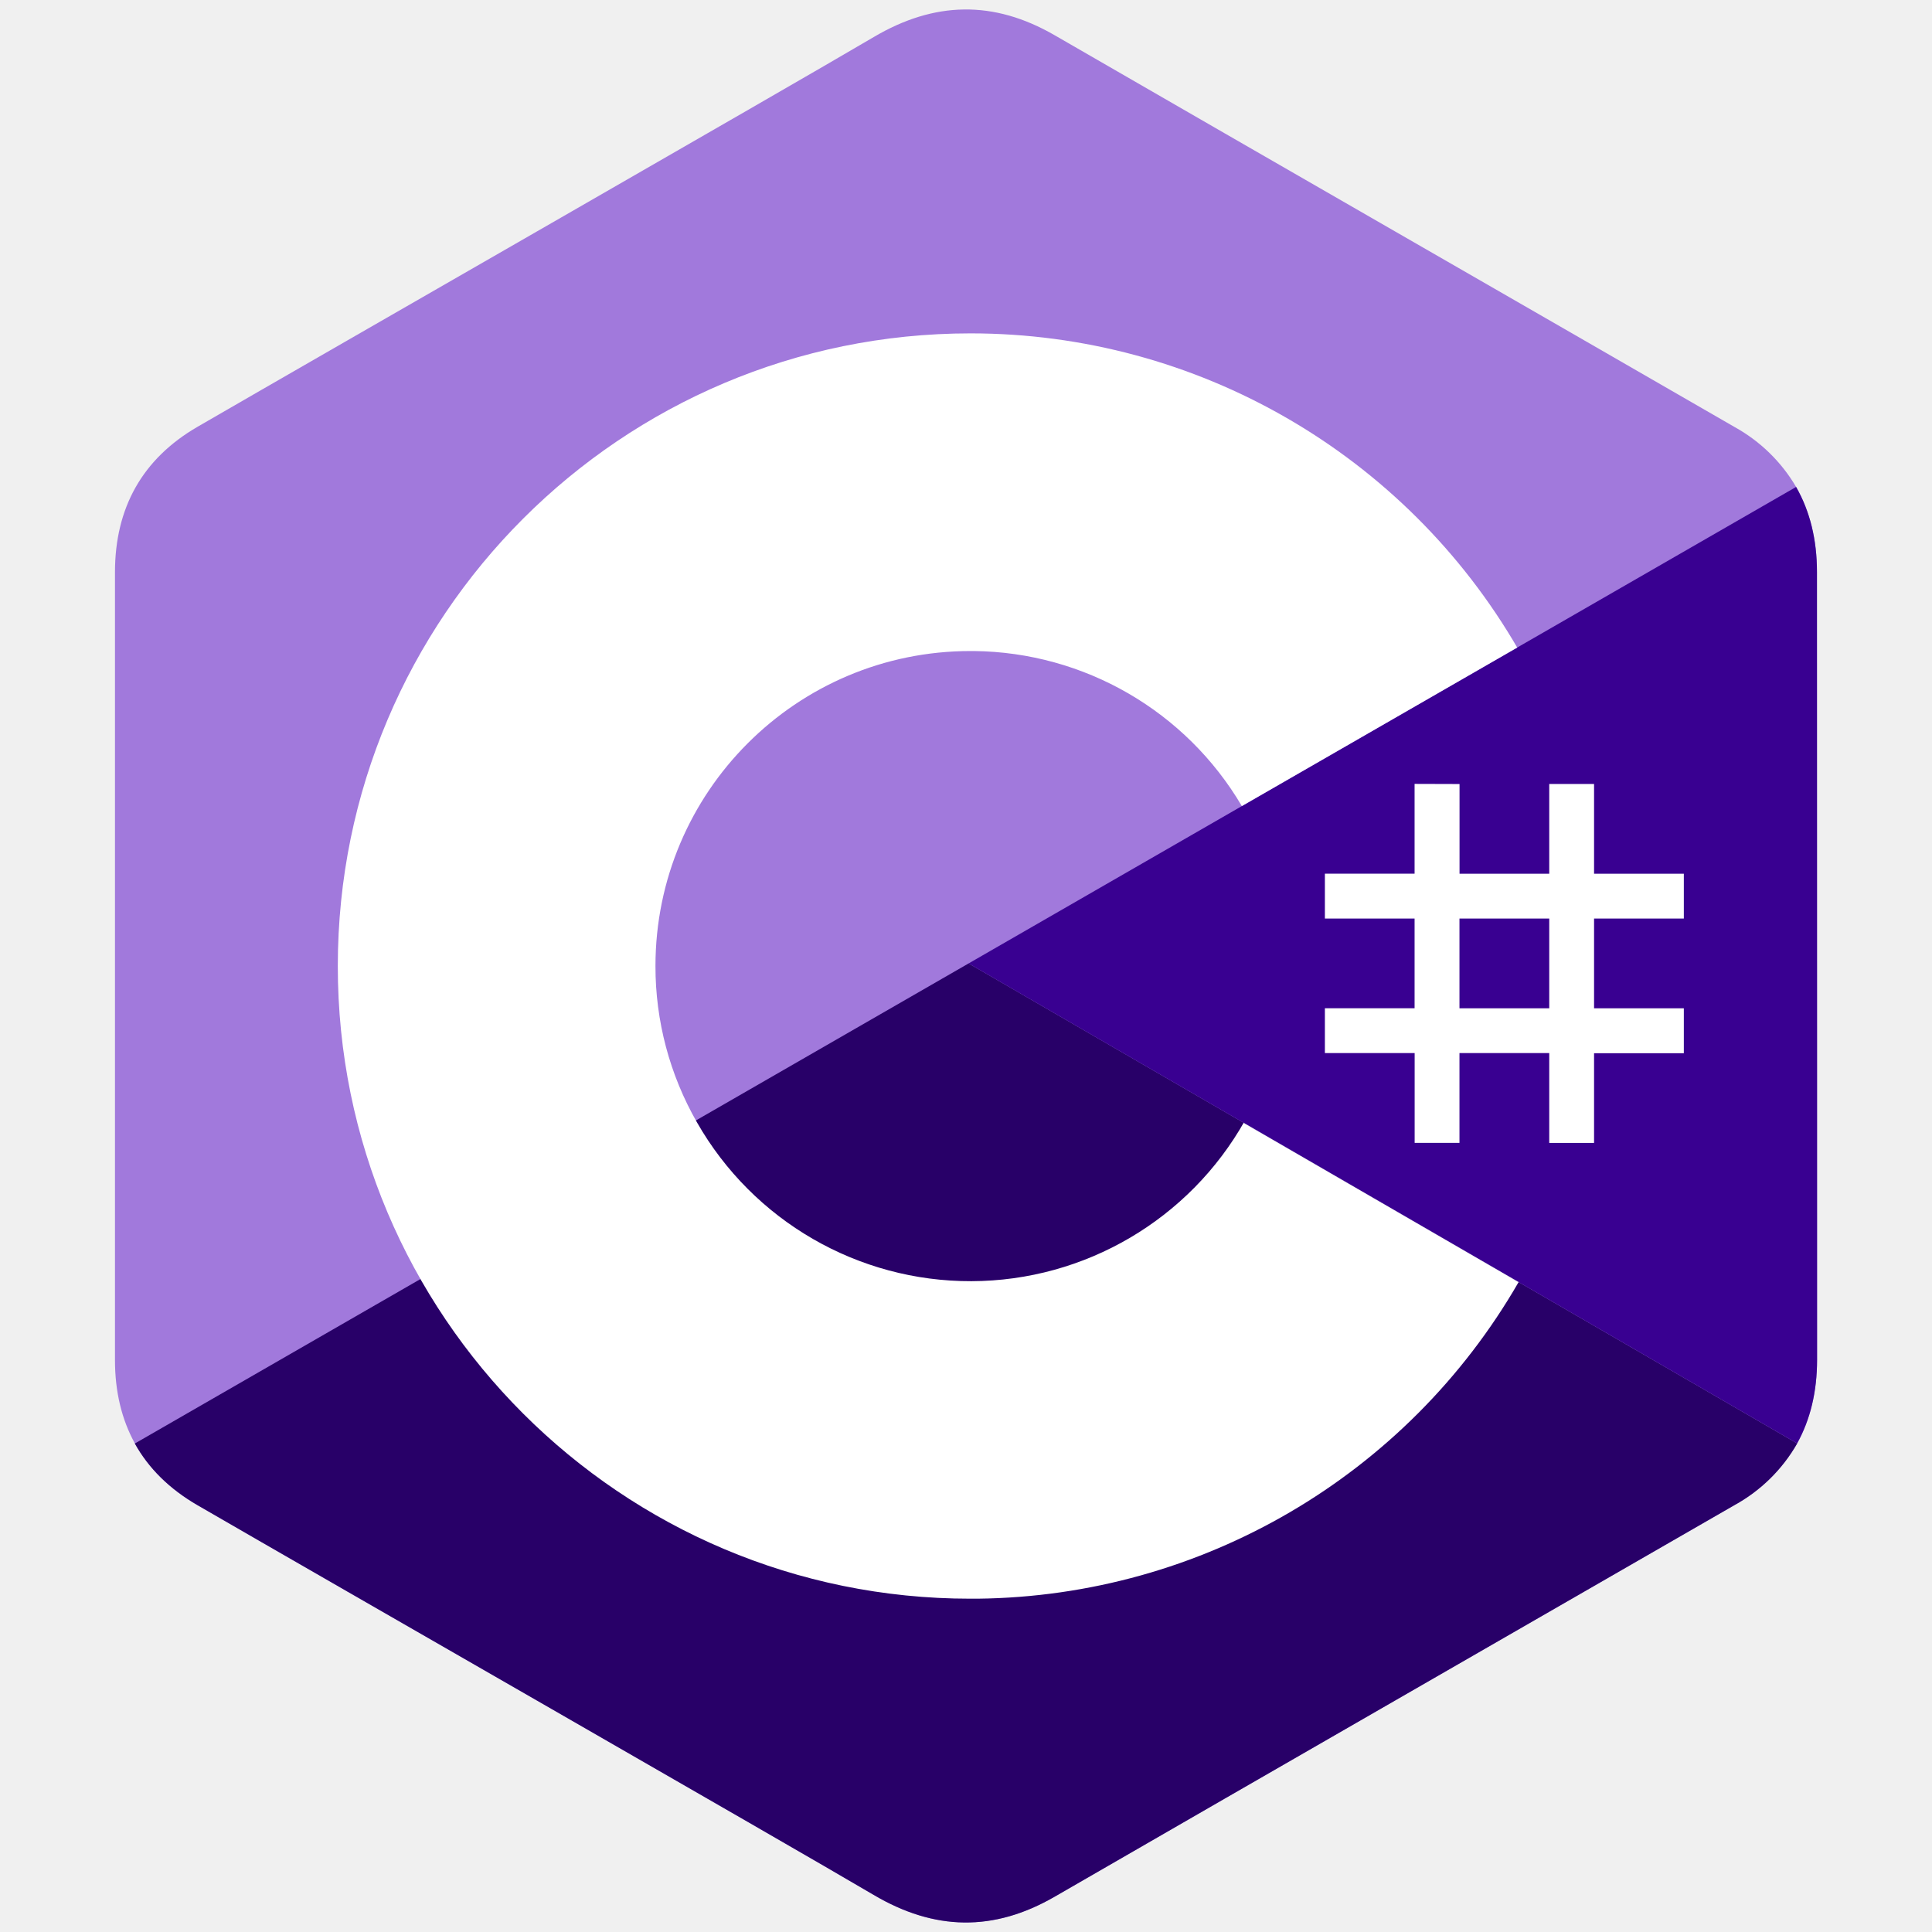
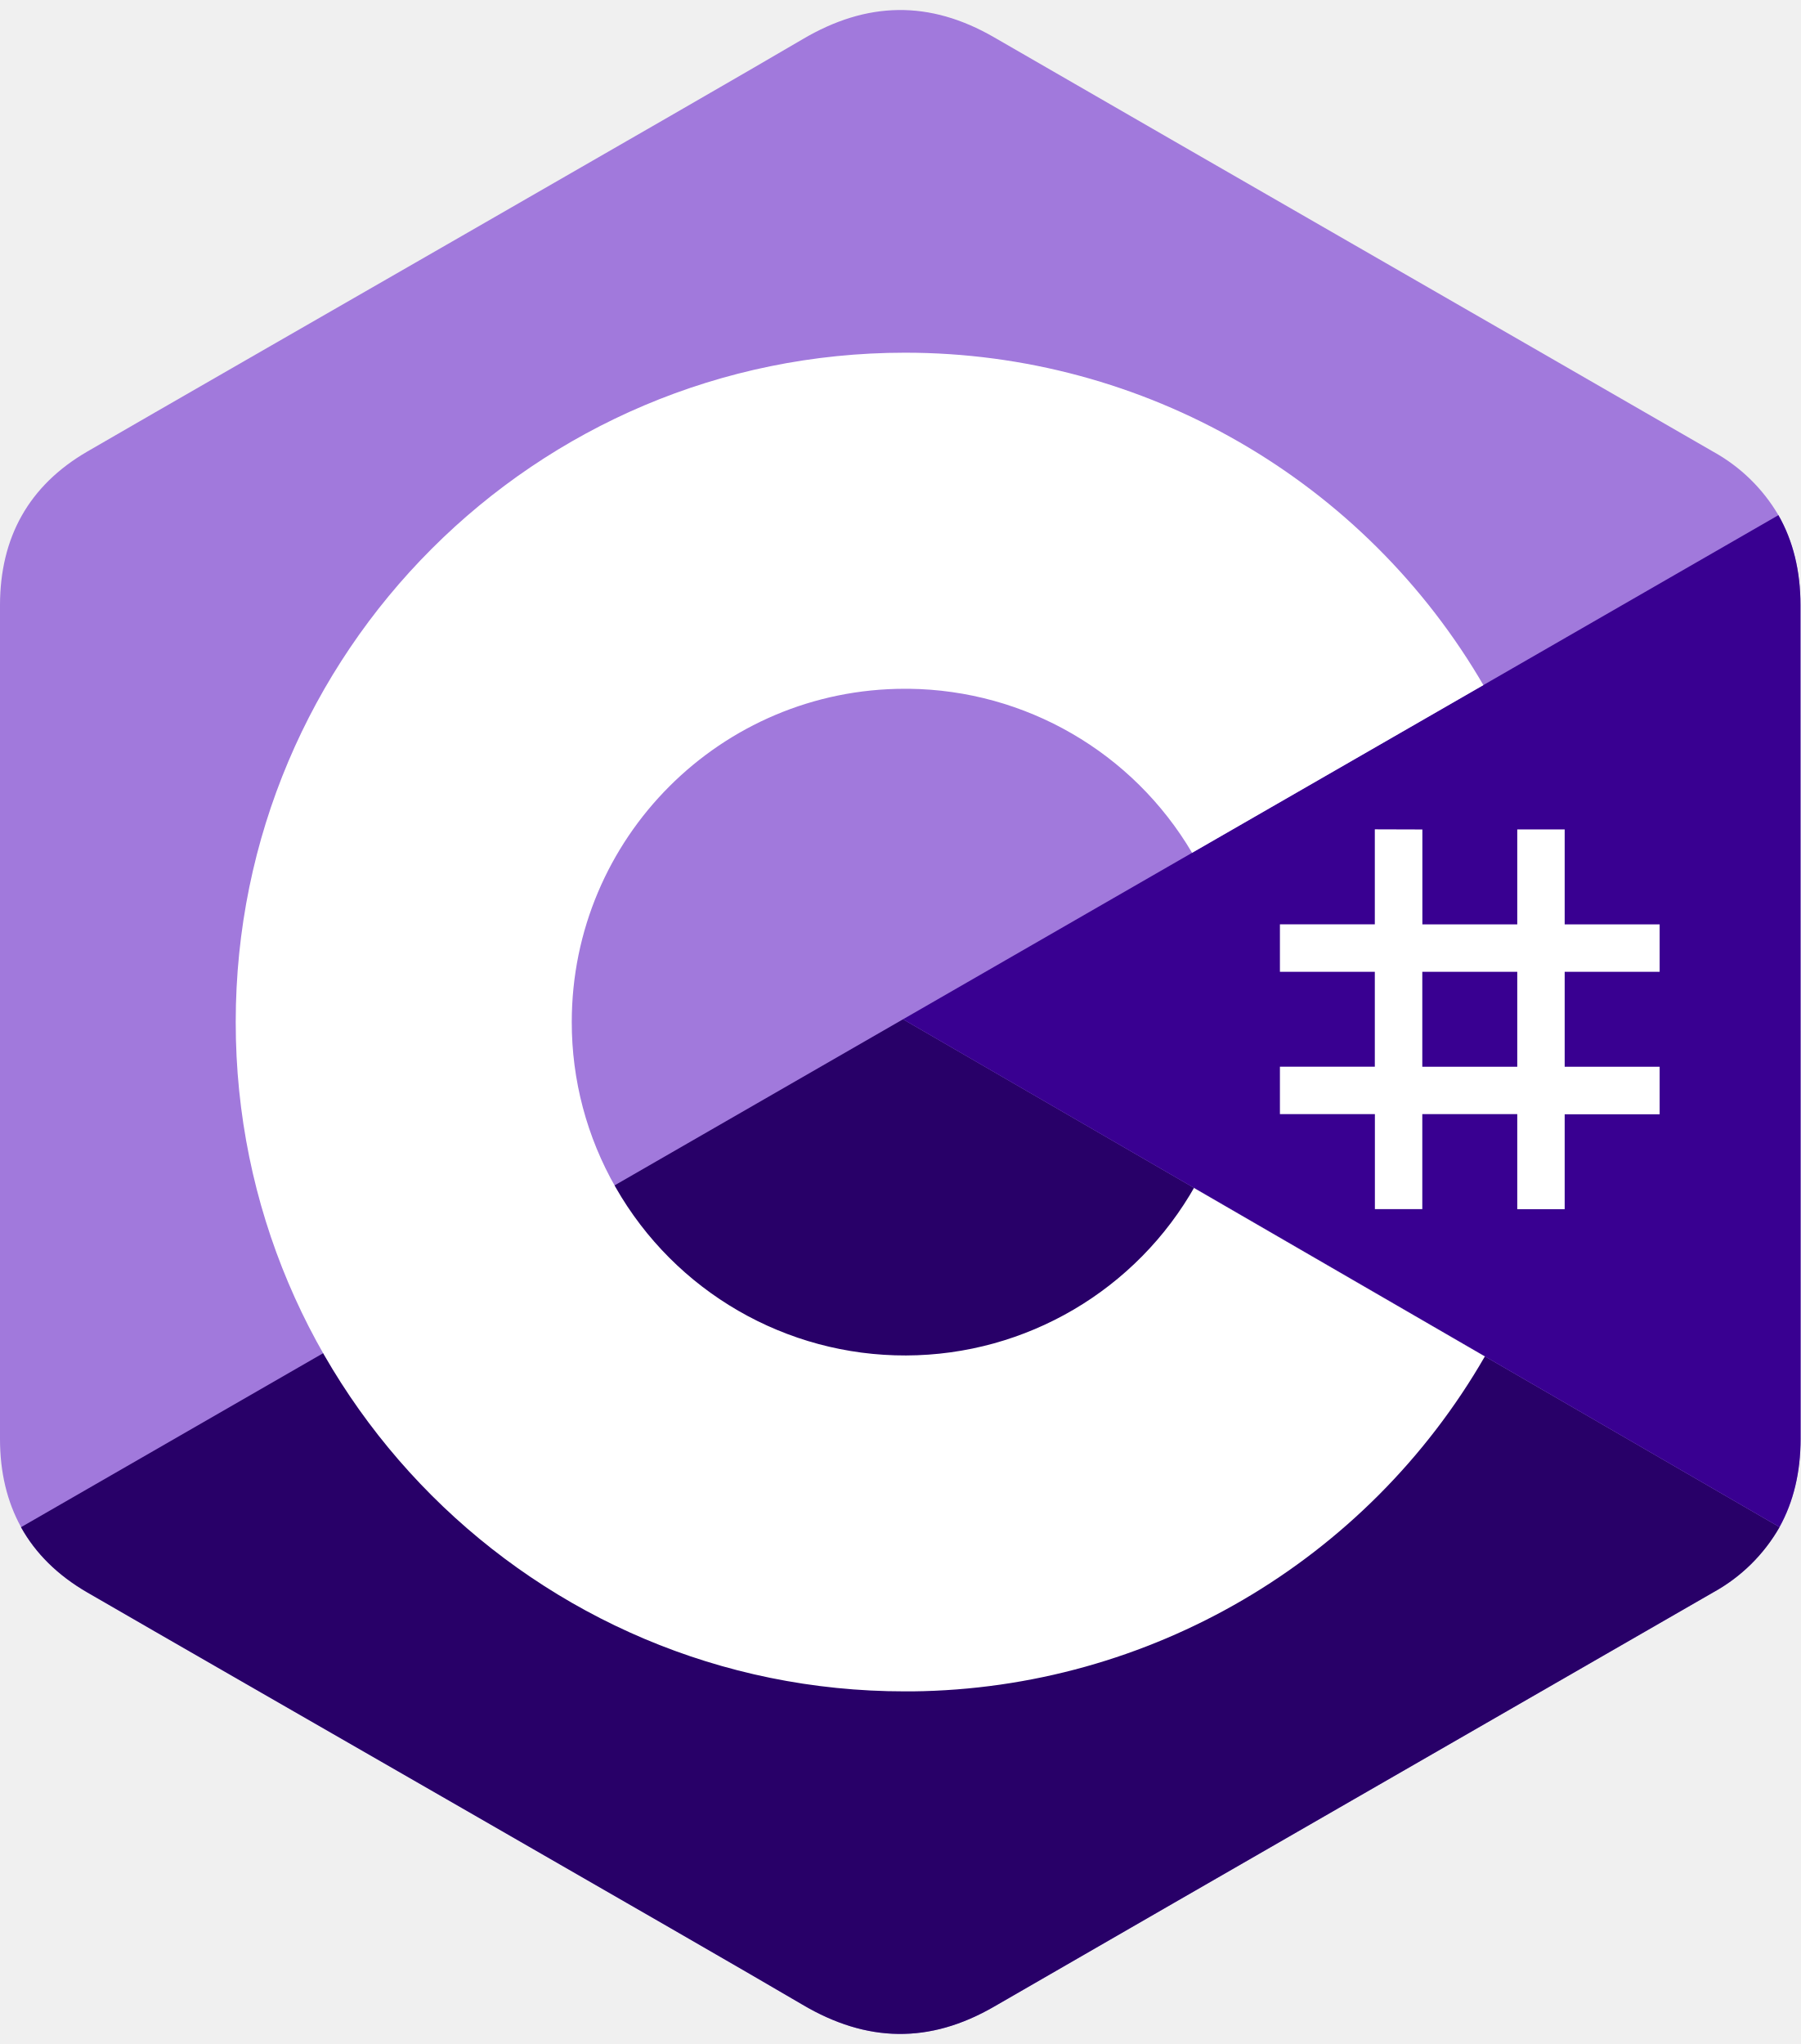
- <svg xmlns="http://www.w3.org/2000/svg" width="17" height="17" preserveAspectRatio="xMidYMid" viewBox="0 -1.43 255.58 290.11">
+ <svg xmlns="http://www.w3.org/2000/svg" preserveAspectRatio="xMidYMid" viewBox="0 -1.43 255.58 290.11">
  <path fill="#a179dc" d="M255.57 84.45c0-4.83-1.04-9.1-3.13-12.76a24.4 24.4 0 0 0-9.24-9C209.17 43.05 175.1 23.5 141.1 3.86c-9.17-5.3-18.06-5.1-27.16.27-13.54 7.98-81.35 46.83-101.55 58.53C4.06 67.5.02 74.87 0 84.44v118.37c0 4.72 1 8.9 2.99 12.51 2.05 3.72 5.17 6.82 9.38 9.26 20.21 11.7 88.02 50.55 101.56 58.53 9.11 5.38 18 5.57 27.17.27 34.02-19.64 68.08-39.2 102.1-58.81a24.33 24.33 0 0 0 9.4-9.25c1.99-3.61 2.98-7.8 2.98-12.52l-.01-118.35" />
  <path fill="#280068" d="M128.18 143.24 2.98 215.33c2.06 3.7 5.18 6.8 9.4 9.25 20.2 11.7 88.01 50.55 101.55 58.53 9.11 5.38 18 5.57 27.17.27 34.02-19.64 68.08-39.2 102.1-58.81a24.33 24.33 0 0 0 9.4-9.25z" />
  <path fill="#390091" d="M255.57 84.45c0-4.83-1.04-9.1-3.13-12.76l-124.26 71.55 124.41 72.07c2-3.6 2.99-7.79 3-12.51 0 0 0-78.9-.02-118.35" />
  <g fill="#fff">
    <path d="M201.9 116.3v13.47h13.47v-13.48h6.73v13.48h13.48v6.73H222.1v13.48h13.48v6.74H222.1v13.47h-6.73V156.7h-13.48v13.48h-6.73V156.7h-13.48v-6.73h13.47V136.5h-13.47v-6.74h13.47v-13.48zm13.47 20.2h-13.48v13.48h13.48z" />
    <path d="M128.46 48.63a94.96 94.96 0 0 1 82.26 47.45l-.16-.27-41.35 23.8A47.28 47.28 0 0 0 129 96.33h-.54a47.3 47.3 0 0 0-47.3 47.3 47.08 47.08 0 0 0 6.23 23.47 47.28 47.28 0 0 0 82.29-.27l-.2.35 41.29 23.91a94.97 94.97 0 0 1-81.25 47.54h-1.06a94.96 94.96 0 0 1-95-95 95 95 0 0 1 95-95z" />
  </g>
</svg>
